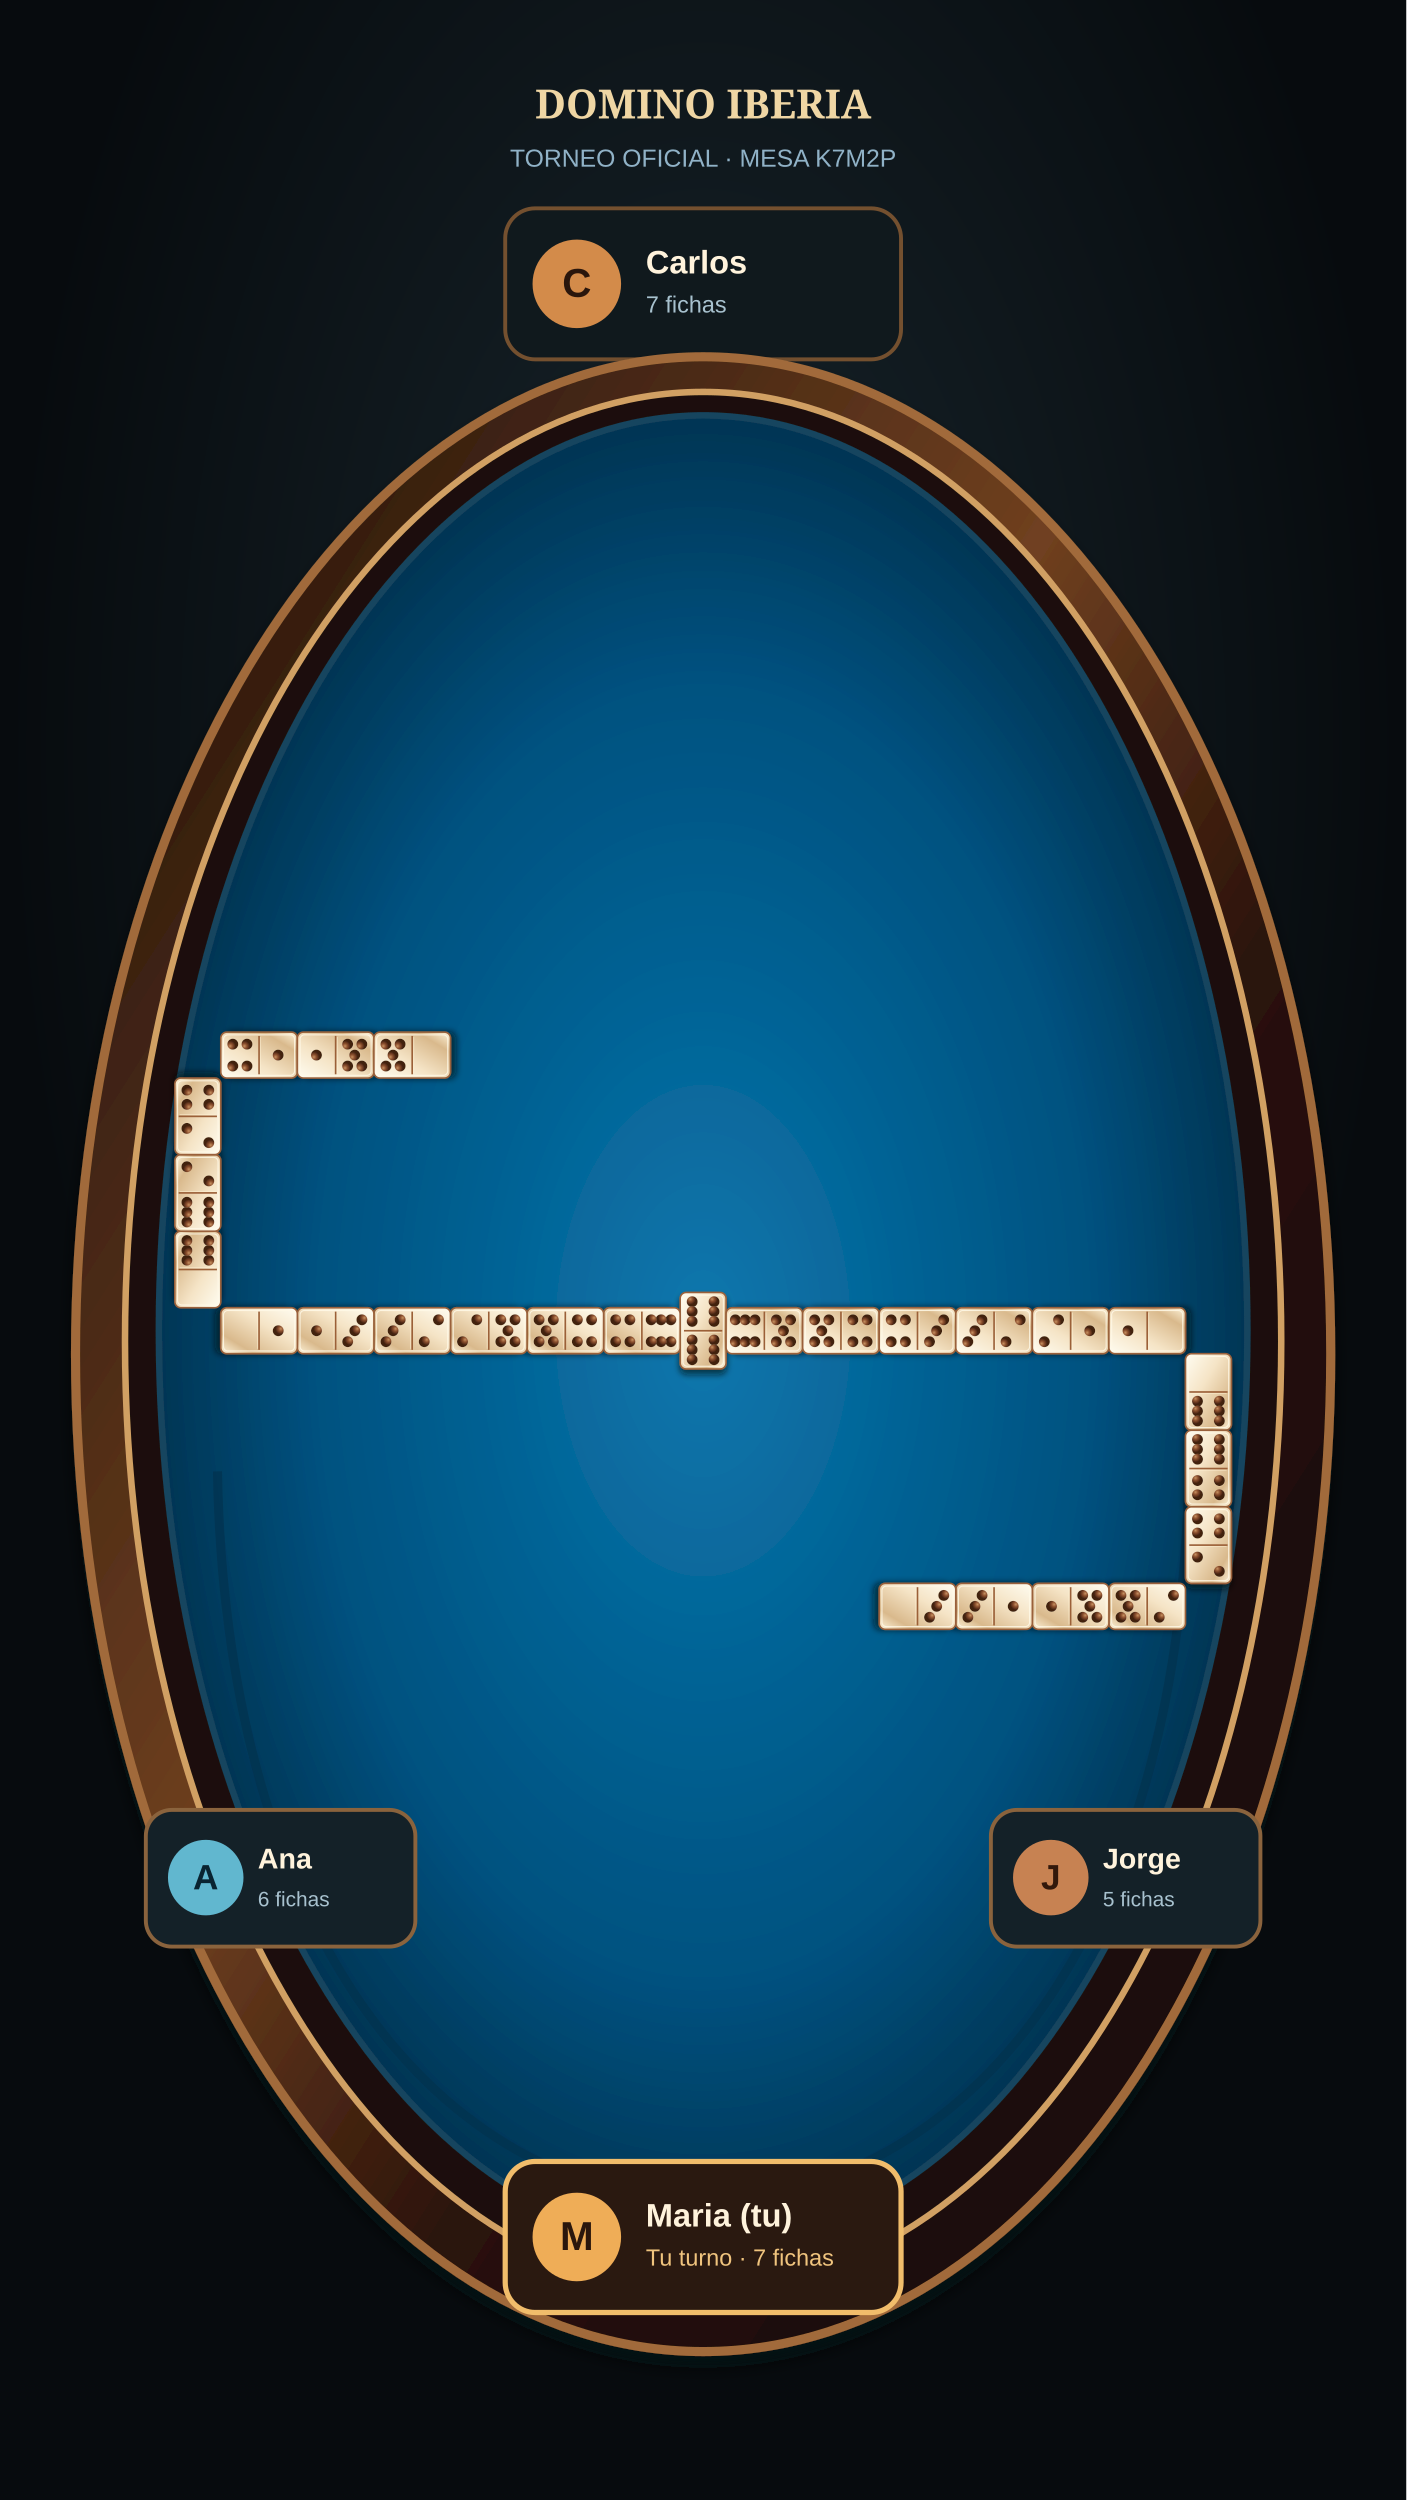
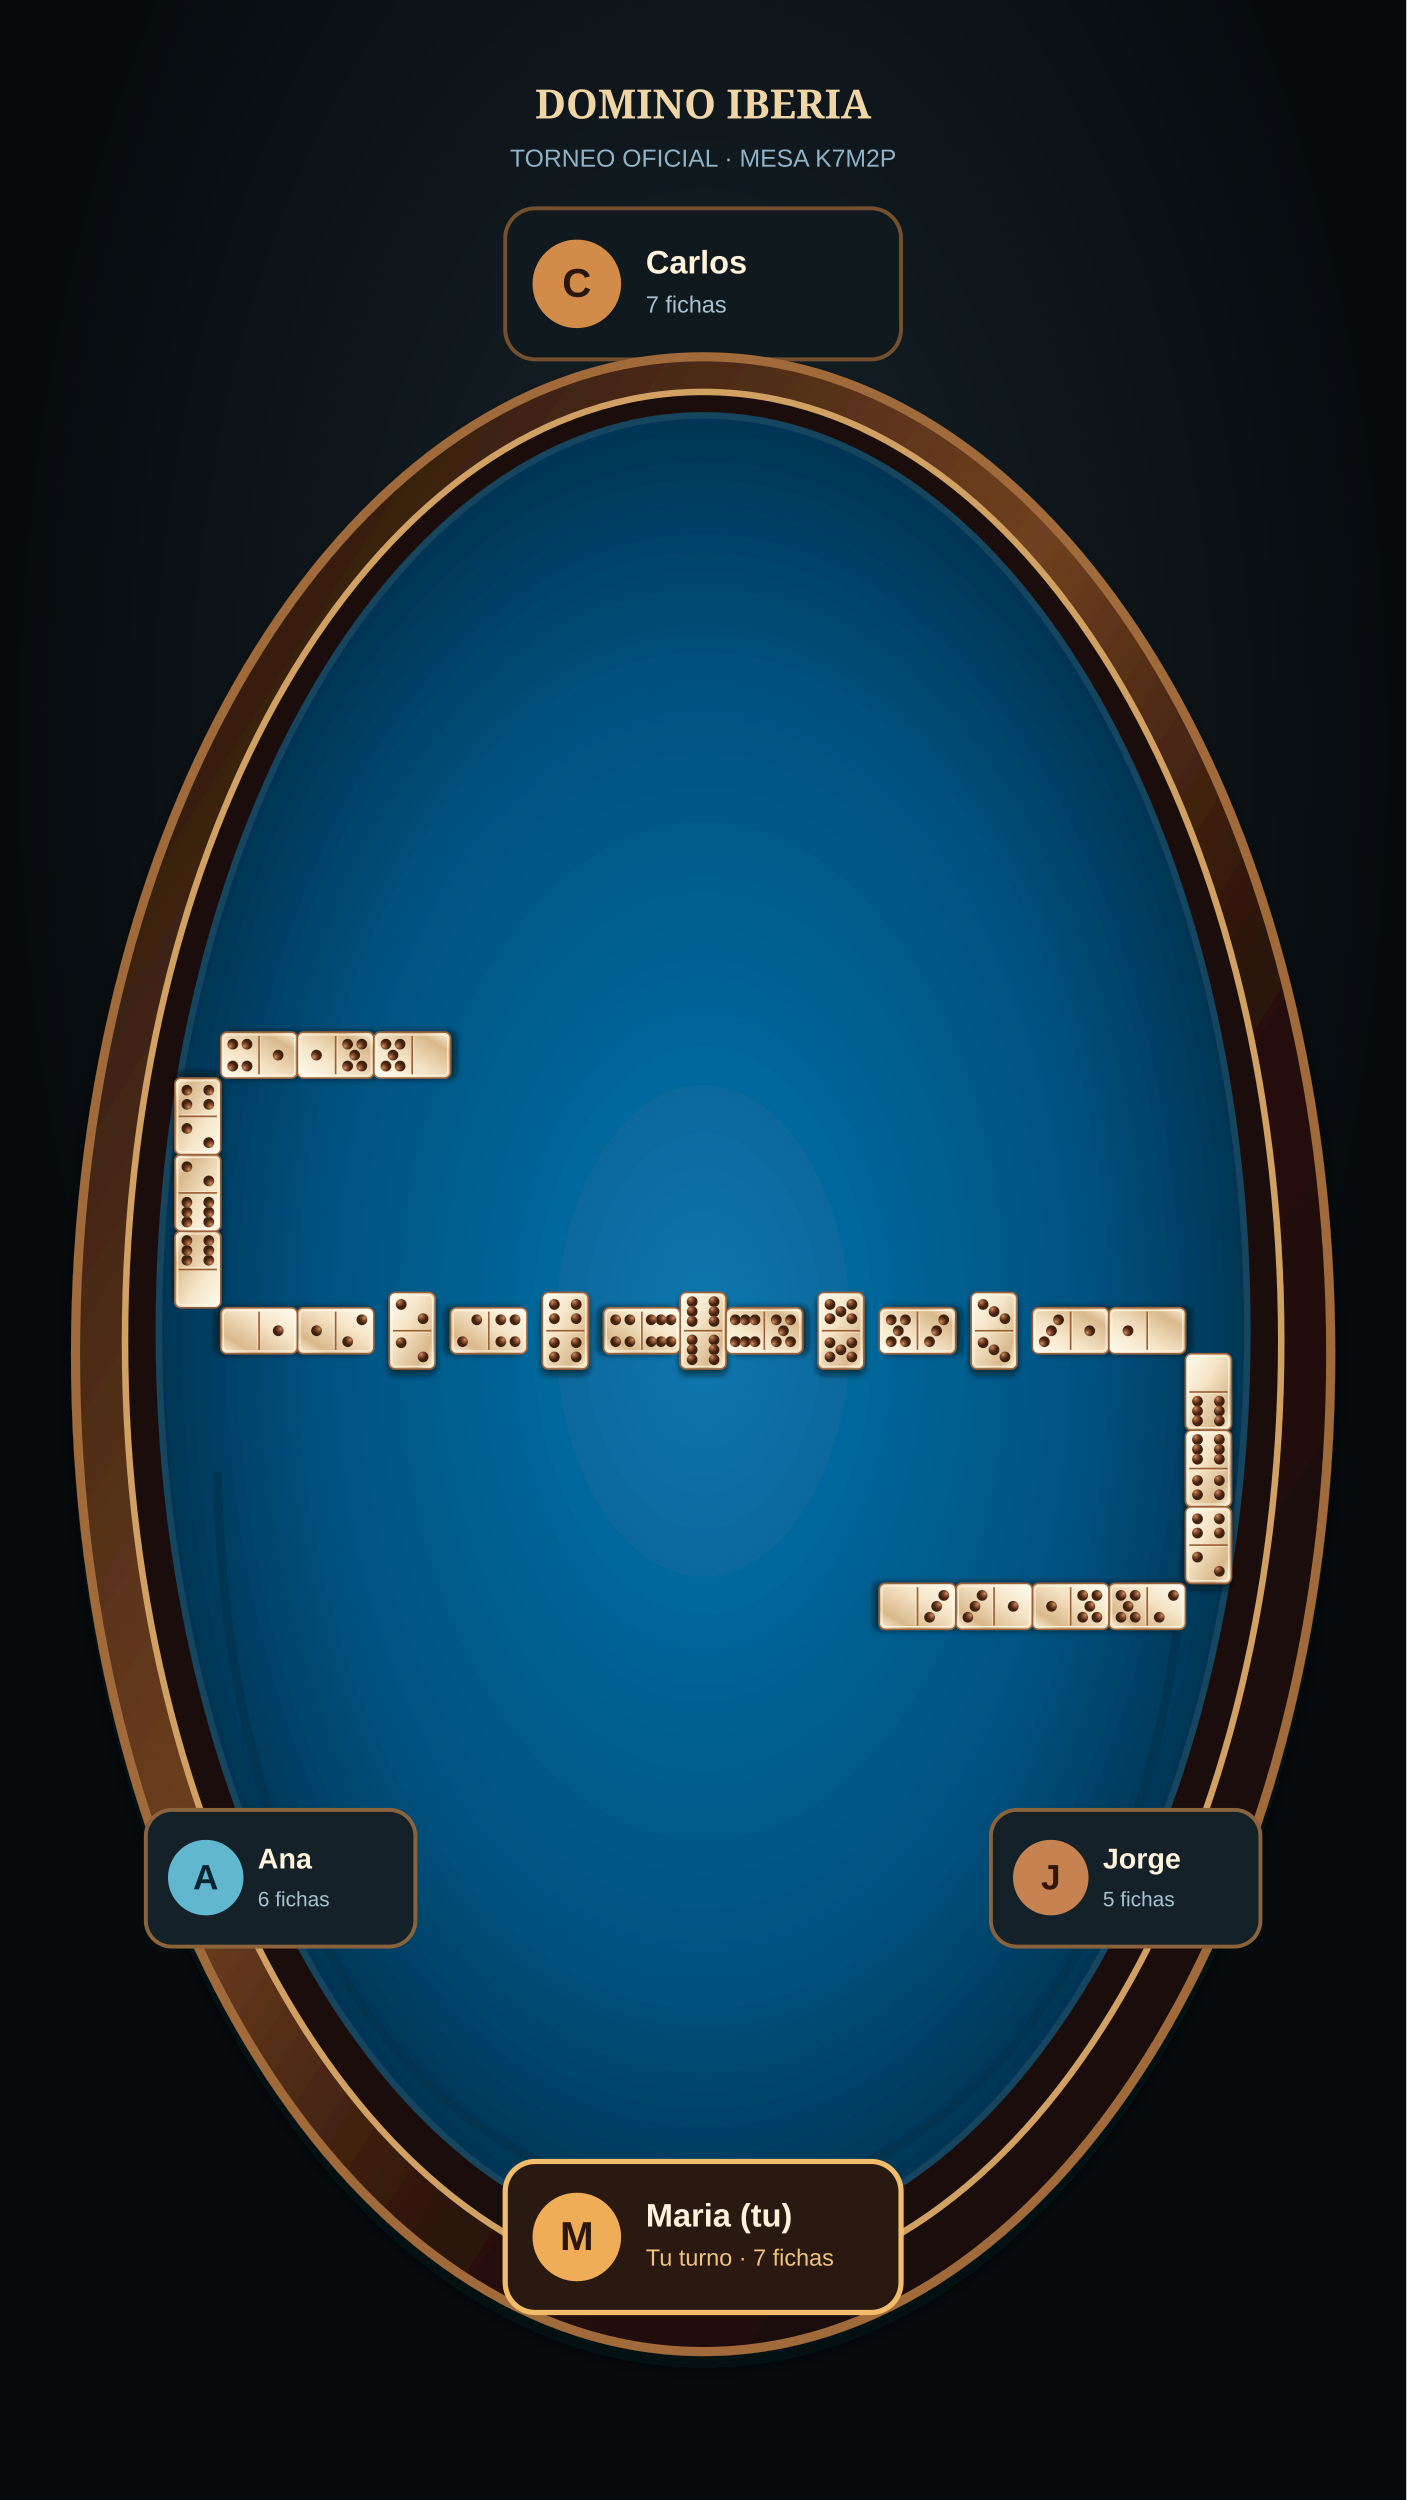
<svg xmlns="http://www.w3.org/2000/svg" width="1080" height="1920" viewBox="0 0 1080 1920" role="img" aria-labelledby="title desc">
  <defs>
    <radialGradient id="fondo" cx="50%" cy="30%">
      <stop stop-color="#18252c" />
      <stop offset="1" stop-color="#070b0e" />
    </radialGradient>
    <linearGradient id="madera" x1="0" y1="0" x2="1" y2="1">
      <stop stop-color="#180c07" />
      <stop offset=".43" stop-color="#704020" />
      <stop offset=".62" stop-color="#2a1209" />
      <stop offset="1" stop-color="#0f0705" />
    </linearGradient>
    <radialGradient id="paño">
      <stop stop-color="#0877ae" />
      <stop offset=".72" stop-color="#04517f" />
      <stop offset="1" stop-color="#023554" />
    </radialGradient>
    <linearGradient id="marfil" x1="0" y1="0" x2="1" y2="1">
      <stop stop-color="#fffdf2" />
      <stop offset=".4" stop-color="#f5e4c6" />
      <stop offset=".78" stop-color="#d9b98c" />
      <stop offset="1" stop-color="#fff5dc" />
    </linearGradient>
    <radialGradient id="punto" cx="32%" cy="26%">
      <stop stop-color="#c69060" />
      <stop offset=".45" stop-color="#8b4f2e" />
      <stop offset="1" stop-color="#422010" />
    </radialGradient>
    <filter id="sombra" x="-30%" y="-30%" width="160%" height="170%">
      <feDropShadow dx="0" dy="9" stdDeviation="6" flood-color="#071015" flood-opacity=".65" />
    </filter>
    <filter id="hendidura">
      <feDropShadow dx="0" dy="1" stdDeviation=".6" flood-color="#f9dcb5" flood-opacity=".45" />
    </filter>
    <g id="p">
      <circle r="10" fill="url(#punto)" filter="url(#hendidura)" />
    </g>
    <g id="uno">
      <use href="#p" />
    </g>
    <g id="dos">
      <use href="#p" x="-20" y="-13" />
      <use href="#p" x="20" y="13" />
    </g>
    <g id="tres">
      <use href="#p" x="-20" y="-13" />
      <use href="#p" />
      <use href="#p" x="20" y="13" />
    </g>
    <g id="cuatro">
      <use href="#p" x="-20" y="-13" />
      <use href="#p" x="20" y="-13" />
      <use href="#p" x="-20" y="13" />
      <use href="#p" x="20" y="13" />
    </g>
    <g id="cinco">
      <use href="#p" x="-20" y="-13" />
      <use href="#p" x="20" y="-13" />
      <use href="#p" />
      <use href="#p" x="-20" y="13" />
      <use href="#p" x="20" y="13" />
    </g>
    <g id="seis">
      <use href="#p" x="-20" y="-18" />
      <use href="#p" x="20" y="-18" />
      <use href="#p" x="-20" />
      <use href="#p" x="20" />
      <use href="#p" x="-20" y="18" />
      <use href="#p" x="20" y="18" />
    </g>
    <g id="ficha" filter="url(#sombra)">
      <rect x="-42" y="-70" width="84" height="140" rx="11" fill="url(#marfil)" stroke="#9a613a" stroke-width="3" />
      <rect x="-37" y="-65" width="74" height="130" rx="8" fill="none" stroke="#fff9e8" stroke-opacity=".85" stroke-width="2" />
      <path d="M-35 0H35" stroke="#9b6039" stroke-width="3" />
      <path d="M-33 3H33" stroke="#fff3d5" stroke-opacity=".9" />
    </g>
  </defs>
  <rect width="1080" height="1920" fill="url(#fondo)" />
  <text x="540" y="91" text-anchor="middle" fill="#efd6a4" font-family="Georgia, serif" font-size="31" font-weight="700">DOMINO IBERIA</text>
  <text x="540" y="128" text-anchor="middle" fill="#90b2c7" font-family="Arial, sans-serif" font-size="19">TORNEO OFICIAL · MESA K7M2P</text>
  <g transform="translate(388 160)">
    <rect width="304" height="116" rx="23" fill="#10191d" stroke="#74502f" stroke-width="3" />
    <circle cx="55" cy="58" r="34" fill="#d38b4a" />
    <text x="55" y="68" text-anchor="middle" fill="#2a160c" font-family="Arial" font-size="31" font-weight="700">C</text>
    <text x="108" y="50" fill="#fff3dc" font-family="Arial" font-size="25" font-weight="700">Carlos</text>
    <text x="108" y="80" fill="#a8c2cf" font-family="Arial" font-size="18">7 fichas</text>
  </g>
  <g filter="url(#sombra)">
    <ellipse cx="540" cy="1040" rx="482" ry="766" fill="url(#madera)" stroke="#a16b3a" stroke-width="7" />
    <ellipse cx="540" cy="1030" rx="444" ry="729" fill="#1b100b" stroke="#d1a064" stroke-width="5" />
    <ellipse cx="540" cy="1022" rx="418" ry="703" fill="url(#paño)" stroke="#18445e" stroke-width="5" />
  </g>
  <path d="M167 1130C173 1465 320 1682 540 1692C760 1682 907 1465 913 1130" fill="none" stroke="#02314d" stroke-width="7" opacity=".65" />
  <g transform="translate(112 1390)">
    <rect width="207" height="105" rx="20" fill="#142128" stroke="#8a633d" stroke-width="3" />
    <circle cx="46" cy="52" r="29" fill="#61b7cf" />
    <text x="46" y="61" text-anchor="middle" fill="#092431" font-family="Arial" font-size="27" font-weight="700">A</text>
    <text x="86" y="45" fill="#fff3dc" font-family="Arial" font-size="22" font-weight="700">Ana</text>
    <text x="86" y="74" fill="#a8c2cf" font-family="Arial" font-size="16">6 fichas</text>
  </g>
  <g transform="translate(761 1390)">
    <rect width="207" height="105" rx="20" fill="#142128" stroke="#8a633d" stroke-width="3" />
    <circle cx="46" cy="52" r="29" fill="#c78252" />
    <text x="46" y="61" text-anchor="middle" fill="#32180b" font-family="Arial" font-size="27" font-weight="700">J</text>
    <text x="86" y="45" fill="#fff3dc" font-family="Arial" font-size="22" font-weight="700">Jorge</text>
    <text x="86" y="74" fill="#a8c2cf" font-family="Arial" font-size="16">5 fichas</text>
  </g>
  <g transform="translate(388 1660)">
    <rect width="304" height="116" rx="23" fill="#2a1910" stroke="#f1bd6b" stroke-width="4" />
    <circle cx="55" cy="58" r="34" fill="#efad57" />
    <text x="55" y="68" text-anchor="middle" fill="#2a160c" font-family="Arial" font-size="31" font-weight="700">M</text>
    <text x="108" y="50" fill="#fff3dc" font-family="Arial" font-size="25" font-weight="700">Maria (tu)</text>
    <text x="108" y="80" fill="#f0c47e" font-family="Arial" font-size="18">Tu turno · 7 fichas</text>
  </g>
  <g transform="translate(540 1022) scale(.42)">
    <g>
      <use href="#ficha" />
      <use href="#seis" transform="translate(0 -35)" />
      <use href="#seis" transform="translate(0 35)" />
    </g>
    <g transform="translate(112 0) rotate(-90)">
      <use href="#ficha" />
      <use href="#seis" transform="translate(0 -35)" />
      <use href="#cinco" transform="translate(0 35)" />
    </g>
-     <g transform="translate(252 0) rotate(-90)">
-       <use href="#ficha" />
-       <use href="#cinco" transform="translate(0 -35)" />
-       <use href="#cuatro" transform="translate(0 35)" />
+     <g transform="translate(252 0)">
+       <use href="#ficha" />
+       <use href="#cinco" transform="translate(0 -35)" />
+       <use href="#cinco" transform="translate(0 35)" />
    </g>
    <g transform="translate(392 0) rotate(-90)">
      <use href="#ficha" />
-       <use href="#cuatro" transform="translate(0 -35)" />
+       <use href="#cinco" transform="translate(0 -35)" />
      <use href="#tres" transform="translate(0 35)" />
    </g>
-     <g transform="translate(532 0) rotate(-90)">
+     <g transform="translate(532 0)">
      <use href="#ficha" />
      <use href="#tres" transform="translate(0 -35)" />
-       <use href="#dos" transform="translate(0 35)" />
+       <use href="#tres" transform="translate(0 35)" />
    </g>
    <g transform="translate(672 0) rotate(-90)">
      <use href="#ficha" />
-       <use href="#dos" transform="translate(0 -35)" />
+       <use href="#tres" transform="translate(0 -35)" />
      <use href="#uno" transform="translate(0 35)" />
    </g>
    <g transform="translate(812 0) rotate(-90)">
      <use href="#ficha" />
      <use href="#uno" transform="translate(0 -35)" />
    </g>
    <g transform="translate(924 112)">
      <use href="#ficha" />
      <use href="#seis" transform="translate(0 35)" />
    </g>
    <g transform="translate(924 252)">
      <use href="#ficha" />
      <use href="#seis" transform="translate(0 -35)" />
      <use href="#cuatro" transform="translate(0 35)" />
    </g>
    <g transform="translate(924 392)">
      <use href="#ficha" />
      <use href="#cuatro" transform="translate(0 -35)" />
      <use href="#dos" transform="translate(0 35)" />
    </g>
    <g transform="translate(812 504) rotate(90)">
      <use href="#ficha" />
      <use href="#dos" transform="translate(0 -35)" />
      <use href="#cinco" transform="translate(0 35)" />
    </g>
    <g transform="translate(672 504) rotate(90)">
      <use href="#ficha" />
      <use href="#cinco" transform="translate(0 -35)" />
      <use href="#uno" transform="translate(0 35)" />
    </g>
    <g transform="translate(532 504) rotate(90)">
      <use href="#ficha" />
      <use href="#uno" transform="translate(0 -35)" />
      <use href="#tres" transform="translate(0 35)" />
    </g>
    <g transform="translate(392 504) rotate(90)">
      <use href="#ficha" />
      <use href="#tres" transform="translate(0 -35)" />
    </g>
    <g transform="translate(-112 0) rotate(90)">
      <use href="#ficha" />
      <use href="#seis" transform="translate(0 -35)" />
      <use href="#cuatro" transform="translate(0 35)" />
    </g>
-     <g transform="translate(-252 0) rotate(90)">
-       <use href="#ficha" />
-       <use href="#cuatro" transform="translate(0 -35)" />
-       <use href="#cinco" transform="translate(0 35)" />
+     <g transform="translate(-252 0)">
+       <use href="#ficha" />
+       <use href="#cuatro" transform="translate(0 -35)" />
+       <use href="#cuatro" transform="translate(0 35)" />
    </g>
    <g transform="translate(-392 0) rotate(90)">
      <use href="#ficha" />
-       <use href="#cinco" transform="translate(0 -35)" />
-       <use href="#dos" transform="translate(0 35)" />
-     </g>
-     <g transform="translate(-532 0) rotate(90)">
-       <use href="#ficha" />
-       <use href="#dos" transform="translate(0 -35)" />
-       <use href="#tres" transform="translate(0 35)" />
+       <use href="#cuatro" transform="translate(0 -35)" />
+       <use href="#dos" transform="translate(0 35)" />
+     </g>
+     <g transform="translate(-532 0)">
+       <use href="#ficha" />
+       <use href="#dos" transform="translate(0 -35)" />
+       <use href="#dos" transform="translate(0 35)" />
    </g>
    <g transform="translate(-672 0) rotate(90)">
      <use href="#ficha" />
-       <use href="#tres" transform="translate(0 -35)" />
+       <use href="#dos" transform="translate(0 -35)" />
      <use href="#uno" transform="translate(0 35)" />
    </g>
    <g transform="translate(-812 0) rotate(90)">
      <use href="#ficha" />
      <use href="#uno" transform="translate(0 -35)" />
    </g>
    <g transform="translate(-924 -112) rotate(180)">
      <use href="#ficha" />
      <use href="#seis" transform="translate(0 35)" />
    </g>
    <g transform="translate(-924 -252) rotate(180)">
      <use href="#ficha" />
      <use href="#seis" transform="translate(0 -35)" />
      <use href="#dos" transform="translate(0 35)" />
    </g>
    <g transform="translate(-924 -392) rotate(180)">
      <use href="#ficha" />
      <use href="#dos" transform="translate(0 -35)" />
      <use href="#cuatro" transform="translate(0 35)" />
    </g>
    <g transform="translate(-812 -504) rotate(-90)">
      <use href="#ficha" />
      <use href="#cuatro" transform="translate(0 -35)" />
      <use href="#uno" transform="translate(0 35)" />
    </g>
    <g transform="translate(-672 -504) rotate(-90)">
      <use href="#ficha" />
      <use href="#uno" transform="translate(0 -35)" />
      <use href="#cinco" transform="translate(0 35)" />
    </g>
    <g transform="translate(-532 -504) rotate(-90)">
      <use href="#ficha" />
      <use href="#cinco" transform="translate(0 -35)" />
    </g>
  </g>
</svg>
